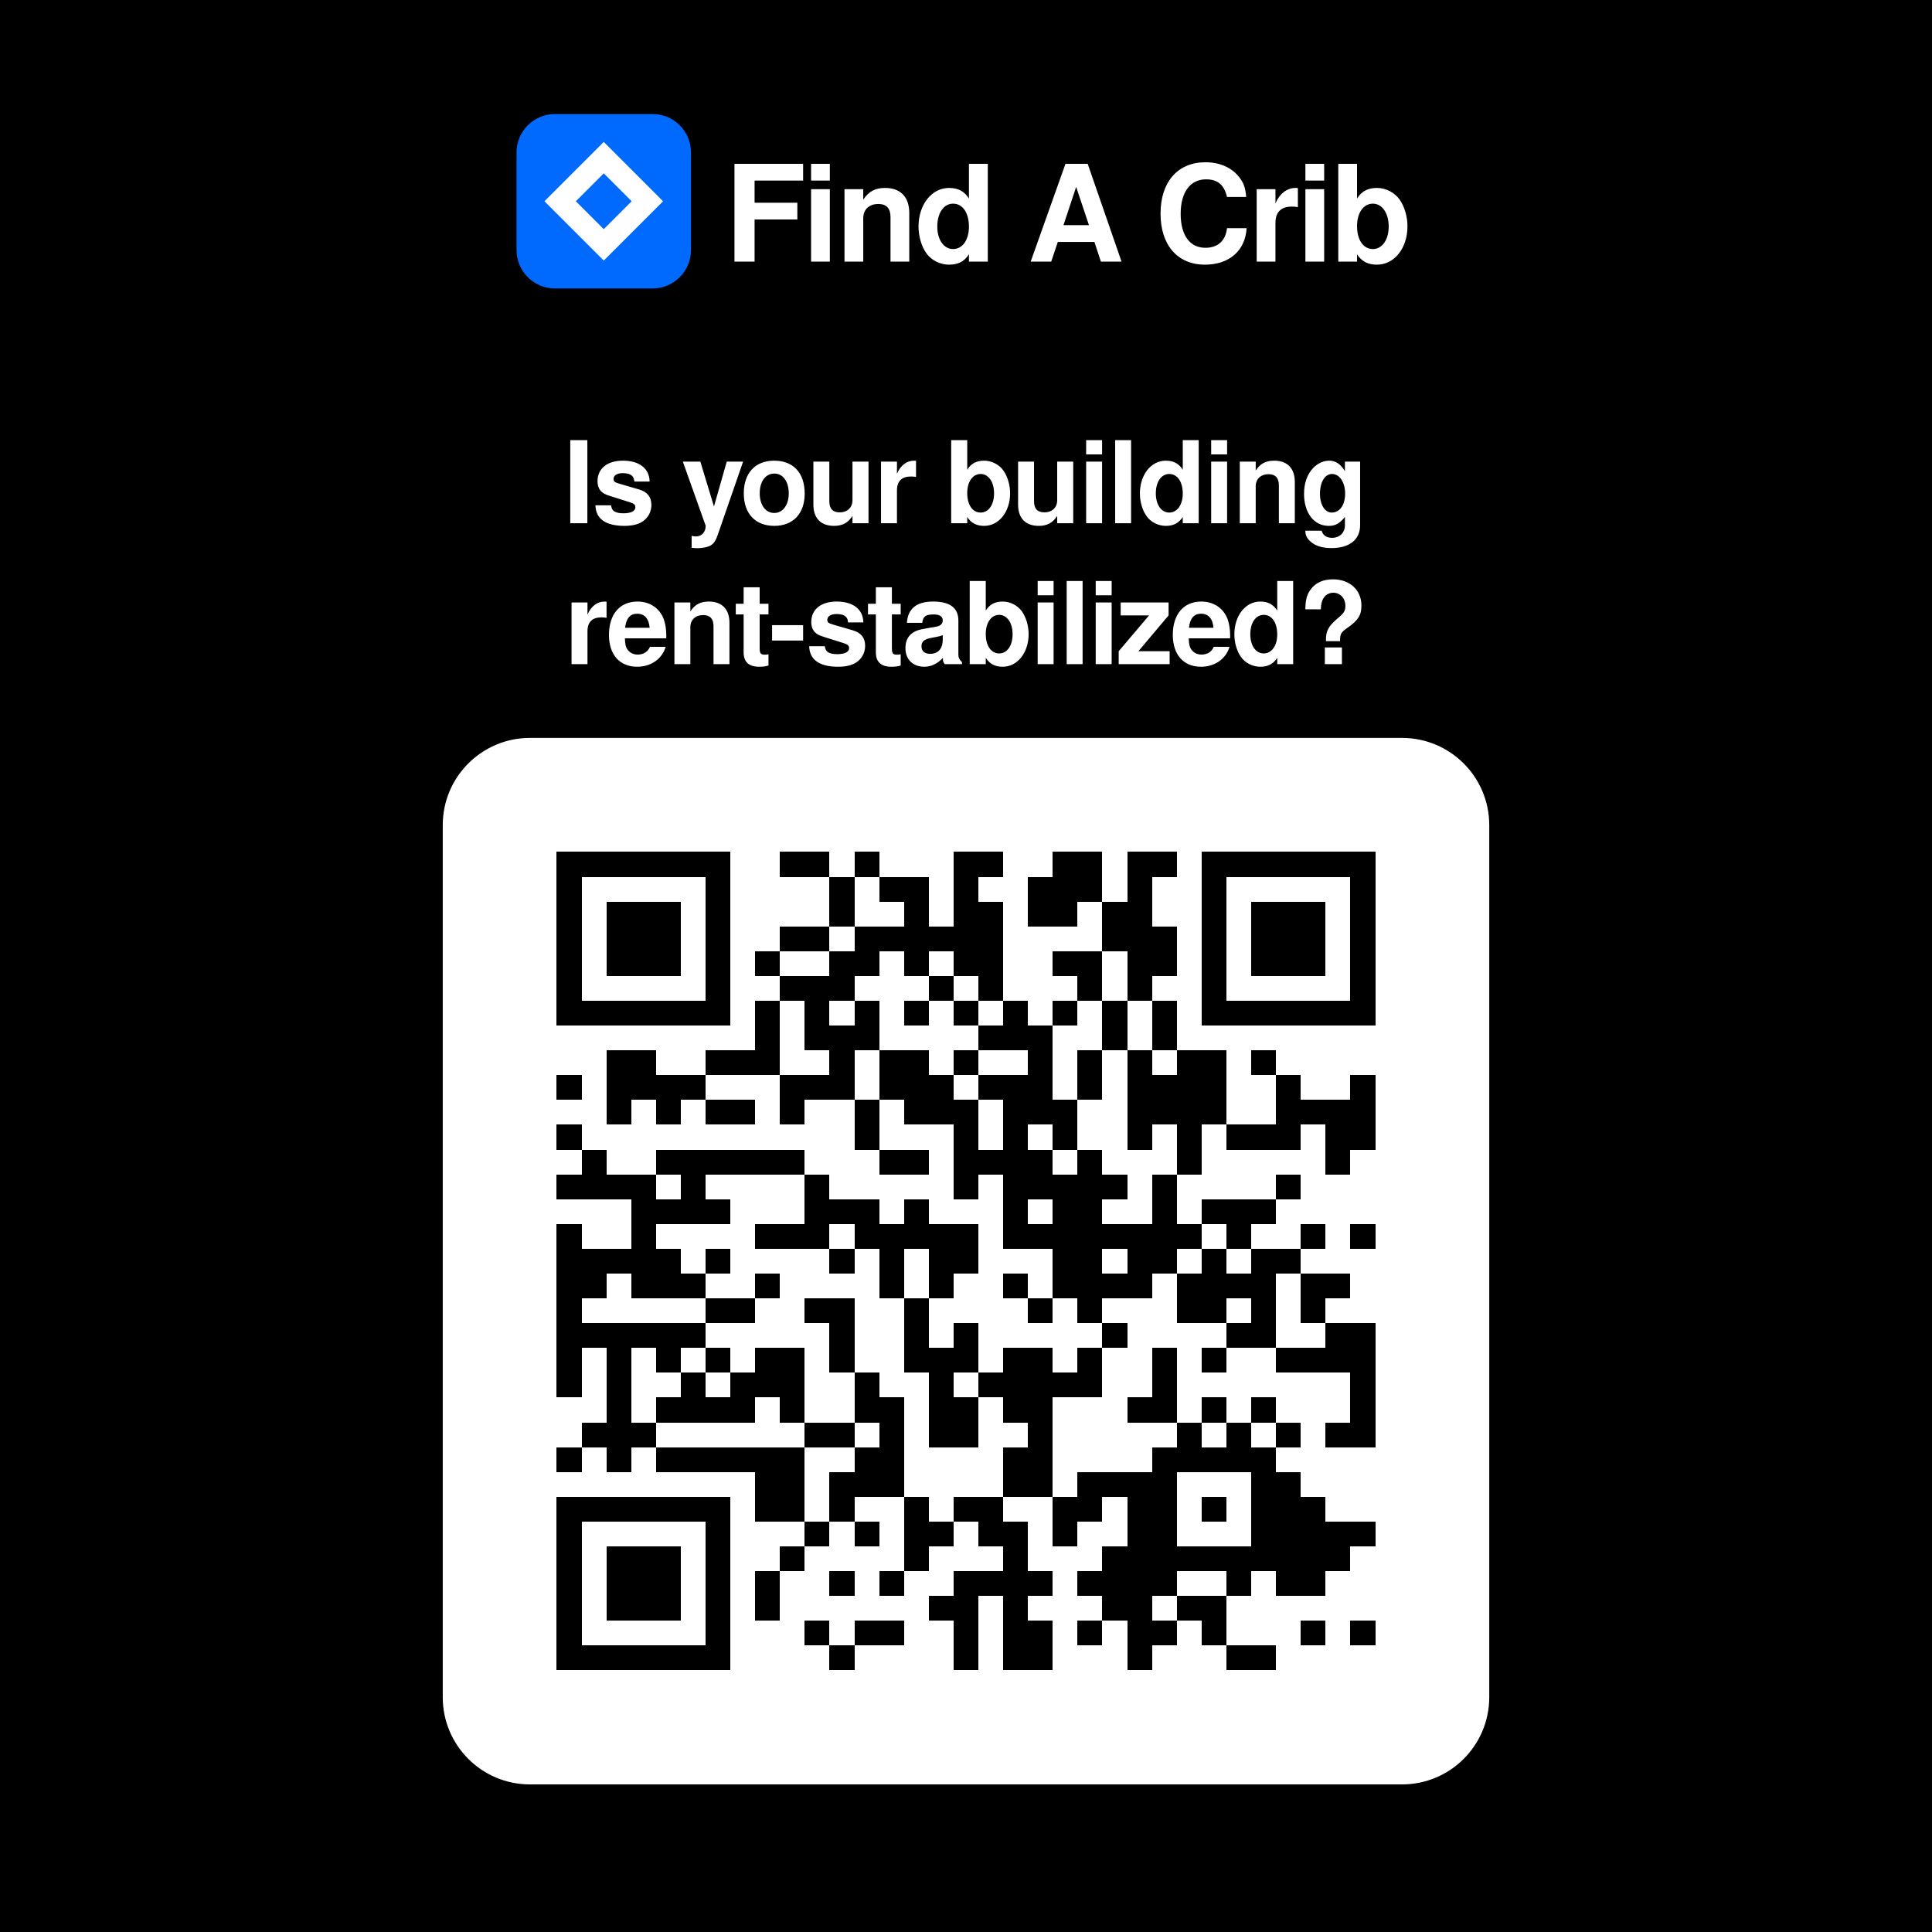
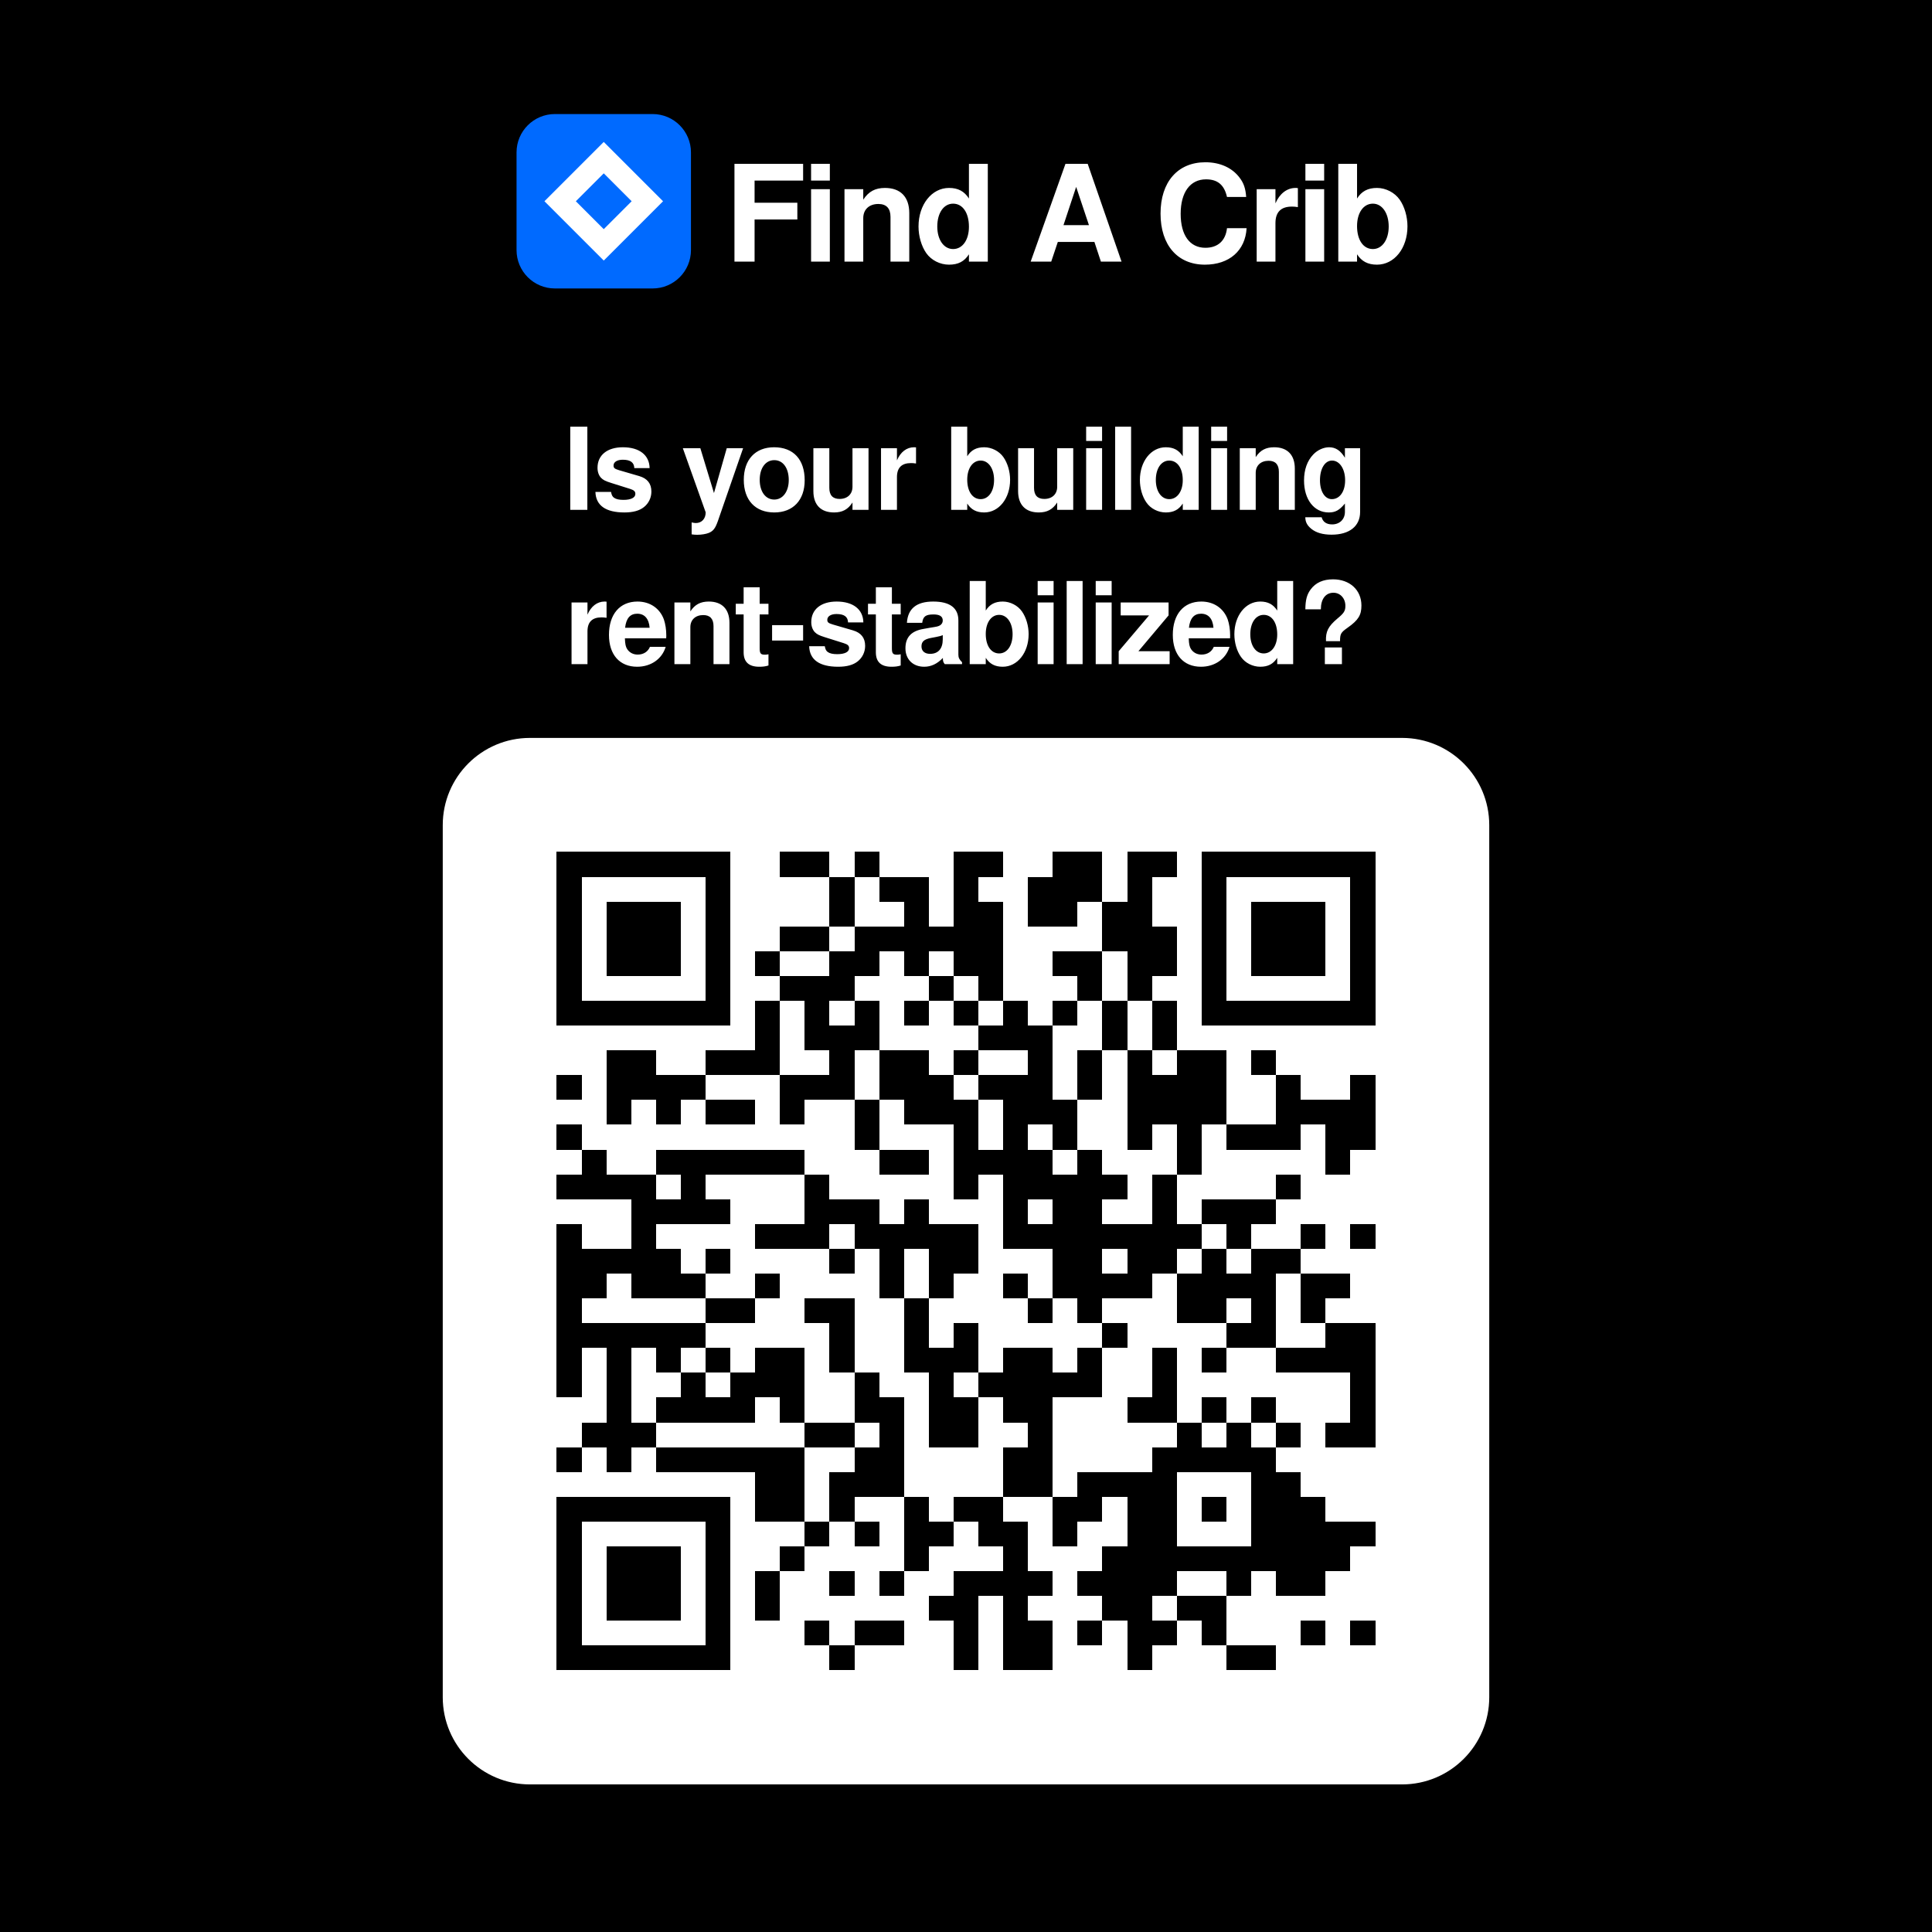
<svg xmlns="http://www.w3.org/2000/svg" width="4in" height="4in" viewBox="0 0 288.00 288.00">
  <rect x="0.00" y="0.00" width="288.00" height="288.00" rx="0.00" fill="#000000" />
  <rect x="77.00" y="17.00" width="26.00" height="26.00" rx="5.72" fill="#006AFF" />
  <path d="M90.00,21.16 L98.84,30.00 L90.00,38.84 L81.16,30.00 Z" fill="#FFFFFF" />
  <path d="M90.00,25.84 L94.16,30.00 L90.00,34.16 L85.84,30.00 Z" fill="#006AFF" />
  <text x="108.00" y="39.00" font-family="Helvetica Neue, Helvetica, Arial, sans-serif" font-size="20.00" font-weight="700" fill="#FFFFFF" text-anchor="start" letter-spacing="-0.50">Find A Crib</text>
-   <text x="144.00" y="78.00" font-family="Helvetica Neue, Helvetica, Arial, sans-serif" font-size="17.00" font-weight="700" fill="#FFFFFF" text-anchor="middle" letter-spacing="-0.40">Is your building</text>
+   <text x="144.00" y="76.00" font-family="Helvetica Neue, Helvetica, Arial, sans-serif" font-size="17.00" font-weight="700" fill="#FFFFFF" text-anchor="middle" letter-spacing="-0.40">Is your building</text>
  <text x="144.00" y="99.00" font-family="Helvetica Neue, Helvetica, Arial, sans-serif" font-size="17.00" font-weight="700" fill="#FFFFFF" text-anchor="middle" letter-spacing="-0.40">rent-stabilized?</text>
  <rect x="66.00" y="110.00" width="156.00" height="156.00" rx="13.00" fill="#FFFFFF" />
  <path d="M83.000,127.000h3.697v3.697h-3.697zM86.697,127.000h3.697v3.697h-3.697zM90.394,127.000h3.697v3.697h-3.697zM94.091,127.000h3.697v3.697h-3.697zM97.788,127.000h3.697v3.697h-3.697zM101.485,127.000h3.697v3.697h-3.697zM105.182,127.000h3.697v3.697h-3.697zM116.273,127.000h3.697v3.697h-3.697zM119.970,127.000h3.697v3.697h-3.697zM127.364,127.000h3.697v3.697h-3.697zM142.152,127.000h3.697v3.697h-3.697zM145.848,127.000h3.697v3.697h-3.697zM156.939,127.000h3.697v3.697h-3.697zM160.636,127.000h3.697v3.697h-3.697zM168.030,127.000h3.697v3.697h-3.697zM171.727,127.000h3.697v3.697h-3.697zM179.121,127.000h3.697v3.697h-3.697zM182.818,127.000h3.697v3.697h-3.697zM186.515,127.000h3.697v3.697h-3.697zM190.212,127.000h3.697v3.697h-3.697zM193.909,127.000h3.697v3.697h-3.697zM197.606,127.000h3.697v3.697h-3.697zM201.303,127.000h3.697v3.697h-3.697zM83.000,130.697h3.697v3.697h-3.697zM105.182,130.697h3.697v3.697h-3.697zM123.667,130.697h3.697v3.697h-3.697zM131.061,130.697h3.697v3.697h-3.697zM134.758,130.697h3.697v3.697h-3.697zM142.152,130.697h3.697v3.697h-3.697zM153.242,130.697h3.697v3.697h-3.697zM156.939,130.697h3.697v3.697h-3.697zM160.636,130.697h3.697v3.697h-3.697zM168.030,130.697h3.697v3.697h-3.697zM179.121,130.697h3.697v3.697h-3.697zM201.303,130.697h3.697v3.697h-3.697zM83.000,134.394h3.697v3.697h-3.697zM90.394,134.394h3.697v3.697h-3.697zM94.091,134.394h3.697v3.697h-3.697zM97.788,134.394h3.697v3.697h-3.697zM105.182,134.394h3.697v3.697h-3.697zM123.667,134.394h3.697v3.697h-3.697zM134.758,134.394h3.697v3.697h-3.697zM142.152,134.394h3.697v3.697h-3.697zM145.848,134.394h3.697v3.697h-3.697zM153.242,134.394h3.697v3.697h-3.697zM156.939,134.394h3.697v3.697h-3.697zM164.333,134.394h3.697v3.697h-3.697zM168.030,134.394h3.697v3.697h-3.697zM179.121,134.394h3.697v3.697h-3.697zM186.515,134.394h3.697v3.697h-3.697zM190.212,134.394h3.697v3.697h-3.697zM193.909,134.394h3.697v3.697h-3.697zM201.303,134.394h3.697v3.697h-3.697zM83.000,138.091h3.697v3.697h-3.697zM90.394,138.091h3.697v3.697h-3.697zM94.091,138.091h3.697v3.697h-3.697zM97.788,138.091h3.697v3.697h-3.697zM105.182,138.091h3.697v3.697h-3.697zM116.273,138.091h3.697v3.697h-3.697zM119.970,138.091h3.697v3.697h-3.697zM127.364,138.091h3.697v3.697h-3.697zM131.061,138.091h3.697v3.697h-3.697zM134.758,138.091h3.697v3.697h-3.697zM138.455,138.091h3.697v3.697h-3.697zM142.152,138.091h3.697v3.697h-3.697zM145.848,138.091h3.697v3.697h-3.697zM164.333,138.091h3.697v3.697h-3.697zM168.030,138.091h3.697v3.697h-3.697zM171.727,138.091h3.697v3.697h-3.697zM179.121,138.091h3.697v3.697h-3.697zM186.515,138.091h3.697v3.697h-3.697zM190.212,138.091h3.697v3.697h-3.697zM193.909,138.091h3.697v3.697h-3.697zM201.303,138.091h3.697v3.697h-3.697zM83.000,141.788h3.697v3.697h-3.697zM90.394,141.788h3.697v3.697h-3.697zM94.091,141.788h3.697v3.697h-3.697zM97.788,141.788h3.697v3.697h-3.697zM105.182,141.788h3.697v3.697h-3.697zM112.576,141.788h3.697v3.697h-3.697zM123.667,141.788h3.697v3.697h-3.697zM127.364,141.788h3.697v3.697h-3.697zM134.758,141.788h3.697v3.697h-3.697zM142.152,141.788h3.697v3.697h-3.697zM145.848,141.788h3.697v3.697h-3.697zM156.939,141.788h3.697v3.697h-3.697zM160.636,141.788h3.697v3.697h-3.697zM168.030,141.788h3.697v3.697h-3.697zM171.727,141.788h3.697v3.697h-3.697zM179.121,141.788h3.697v3.697h-3.697zM186.515,141.788h3.697v3.697h-3.697zM190.212,141.788h3.697v3.697h-3.697zM193.909,141.788h3.697v3.697h-3.697zM201.303,141.788h3.697v3.697h-3.697zM83.000,145.485h3.697v3.697h-3.697zM105.182,145.485h3.697v3.697h-3.697zM116.273,145.485h3.697v3.697h-3.697zM119.970,145.485h3.697v3.697h-3.697zM123.667,145.485h3.697v3.697h-3.697zM138.455,145.485h3.697v3.697h-3.697zM145.848,145.485h3.697v3.697h-3.697zM160.636,145.485h3.697v3.697h-3.697zM168.030,145.485h3.697v3.697h-3.697zM179.121,145.485h3.697v3.697h-3.697zM201.303,145.485h3.697v3.697h-3.697zM83.000,149.182h3.697v3.697h-3.697zM86.697,149.182h3.697v3.697h-3.697zM90.394,149.182h3.697v3.697h-3.697zM94.091,149.182h3.697v3.697h-3.697zM97.788,149.182h3.697v3.697h-3.697zM101.485,149.182h3.697v3.697h-3.697zM105.182,149.182h3.697v3.697h-3.697zM112.576,149.182h3.697v3.697h-3.697zM119.970,149.182h3.697v3.697h-3.697zM127.364,149.182h3.697v3.697h-3.697zM134.758,149.182h3.697v3.697h-3.697zM142.152,149.182h3.697v3.697h-3.697zM149.545,149.182h3.697v3.697h-3.697zM156.939,149.182h3.697v3.697h-3.697zM164.333,149.182h3.697v3.697h-3.697zM171.727,149.182h3.697v3.697h-3.697zM179.121,149.182h3.697v3.697h-3.697zM182.818,149.182h3.697v3.697h-3.697zM186.515,149.182h3.697v3.697h-3.697zM190.212,149.182h3.697v3.697h-3.697zM193.909,149.182h3.697v3.697h-3.697zM197.606,149.182h3.697v3.697h-3.697zM201.303,149.182h3.697v3.697h-3.697zM112.576,152.879h3.697v3.697h-3.697zM119.970,152.879h3.697v3.697h-3.697zM123.667,152.879h3.697v3.697h-3.697zM127.364,152.879h3.697v3.697h-3.697zM145.848,152.879h3.697v3.697h-3.697zM149.545,152.879h3.697v3.697h-3.697zM153.242,152.879h3.697v3.697h-3.697zM164.333,152.879h3.697v3.697h-3.697zM171.727,152.879h3.697v3.697h-3.697zM90.394,156.576h3.697v3.697h-3.697zM94.091,156.576h3.697v3.697h-3.697zM105.182,156.576h3.697v3.697h-3.697zM108.879,156.576h3.697v3.697h-3.697zM112.576,156.576h3.697v3.697h-3.697zM123.667,156.576h3.697v3.697h-3.697zM131.061,156.576h3.697v3.697h-3.697zM134.758,156.576h3.697v3.697h-3.697zM142.152,156.576h3.697v3.697h-3.697zM153.242,156.576h3.697v3.697h-3.697zM160.636,156.576h3.697v3.697h-3.697zM168.030,156.576h3.697v3.697h-3.697zM175.424,156.576h3.697v3.697h-3.697zM179.121,156.576h3.697v3.697h-3.697zM186.515,156.576h3.697v3.697h-3.697zM83.000,160.273h3.697v3.697h-3.697zM90.394,160.273h3.697v3.697h-3.697zM94.091,160.273h3.697v3.697h-3.697zM97.788,160.273h3.697v3.697h-3.697zM101.485,160.273h3.697v3.697h-3.697zM116.273,160.273h3.697v3.697h-3.697zM119.970,160.273h3.697v3.697h-3.697zM123.667,160.273h3.697v3.697h-3.697zM131.061,160.273h3.697v3.697h-3.697zM134.758,160.273h3.697v3.697h-3.697zM138.455,160.273h3.697v3.697h-3.697zM145.848,160.273h3.697v3.697h-3.697zM149.545,160.273h3.697v3.697h-3.697zM153.242,160.273h3.697v3.697h-3.697zM160.636,160.273h3.697v3.697h-3.697zM168.030,160.273h3.697v3.697h-3.697zM171.727,160.273h3.697v3.697h-3.697zM175.424,160.273h3.697v3.697h-3.697zM179.121,160.273h3.697v3.697h-3.697zM190.212,160.273h3.697v3.697h-3.697zM201.303,160.273h3.697v3.697h-3.697zM90.394,163.970h3.697v3.697h-3.697zM97.788,163.970h3.697v3.697h-3.697zM105.182,163.970h3.697v3.697h-3.697zM108.879,163.970h3.697v3.697h-3.697zM116.273,163.970h3.697v3.697h-3.697zM127.364,163.970h3.697v3.697h-3.697zM134.758,163.970h3.697v3.697h-3.697zM138.455,163.970h3.697v3.697h-3.697zM142.152,163.970h3.697v3.697h-3.697zM149.545,163.970h3.697v3.697h-3.697zM153.242,163.970h3.697v3.697h-3.697zM156.939,163.970h3.697v3.697h-3.697zM168.030,163.970h3.697v3.697h-3.697zM171.727,163.970h3.697v3.697h-3.697zM175.424,163.970h3.697v3.697h-3.697zM179.121,163.970h3.697v3.697h-3.697zM190.212,163.970h3.697v3.697h-3.697zM193.909,163.970h3.697v3.697h-3.697zM197.606,163.970h3.697v3.697h-3.697zM201.303,163.970h3.697v3.697h-3.697zM83.000,167.667h3.697v3.697h-3.697zM127.364,167.667h3.697v3.697h-3.697zM142.152,167.667h3.697v3.697h-3.697zM149.545,167.667h3.697v3.697h-3.697zM156.939,167.667h3.697v3.697h-3.697zM168.030,167.667h3.697v3.697h-3.697zM175.424,167.667h3.697v3.697h-3.697zM182.818,167.667h3.697v3.697h-3.697zM186.515,167.667h3.697v3.697h-3.697zM190.212,167.667h3.697v3.697h-3.697zM197.606,167.667h3.697v3.697h-3.697zM201.303,167.667h3.697v3.697h-3.697zM86.697,171.364h3.697v3.697h-3.697zM97.788,171.364h3.697v3.697h-3.697zM101.485,171.364h3.697v3.697h-3.697zM105.182,171.364h3.697v3.697h-3.697zM108.879,171.364h3.697v3.697h-3.697zM112.576,171.364h3.697v3.697h-3.697zM116.273,171.364h3.697v3.697h-3.697zM131.061,171.364h3.697v3.697h-3.697zM134.758,171.364h3.697v3.697h-3.697zM142.152,171.364h3.697v3.697h-3.697zM145.848,171.364h3.697v3.697h-3.697zM149.545,171.364h3.697v3.697h-3.697zM153.242,171.364h3.697v3.697h-3.697zM160.636,171.364h3.697v3.697h-3.697zM175.424,171.364h3.697v3.697h-3.697zM197.606,171.364h3.697v3.697h-3.697zM83.000,175.061h3.697v3.697h-3.697zM86.697,175.061h3.697v3.697h-3.697zM90.394,175.061h3.697v3.697h-3.697zM94.091,175.061h3.697v3.697h-3.697zM101.485,175.061h3.697v3.697h-3.697zM119.970,175.061h3.697v3.697h-3.697zM142.152,175.061h3.697v3.697h-3.697zM149.545,175.061h3.697v3.697h-3.697zM153.242,175.061h3.697v3.697h-3.697zM156.939,175.061h3.697v3.697h-3.697zM160.636,175.061h3.697v3.697h-3.697zM164.333,175.061h3.697v3.697h-3.697zM171.727,175.061h3.697v3.697h-3.697zM190.212,175.061h3.697v3.697h-3.697zM94.091,178.758h3.697v3.697h-3.697zM97.788,178.758h3.697v3.697h-3.697zM101.485,178.758h3.697v3.697h-3.697zM105.182,178.758h3.697v3.697h-3.697zM119.970,178.758h3.697v3.697h-3.697zM123.667,178.758h3.697v3.697h-3.697zM127.364,178.758h3.697v3.697h-3.697zM134.758,178.758h3.697v3.697h-3.697zM149.545,178.758h3.697v3.697h-3.697zM156.939,178.758h3.697v3.697h-3.697zM160.636,178.758h3.697v3.697h-3.697zM171.727,178.758h3.697v3.697h-3.697zM179.121,178.758h3.697v3.697h-3.697zM182.818,178.758h3.697v3.697h-3.697zM186.515,178.758h3.697v3.697h-3.697zM83.000,182.455h3.697v3.697h-3.697zM94.091,182.455h3.697v3.697h-3.697zM112.576,182.455h3.697v3.697h-3.697zM116.273,182.455h3.697v3.697h-3.697zM119.970,182.455h3.697v3.697h-3.697zM127.364,182.455h3.697v3.697h-3.697zM131.061,182.455h3.697v3.697h-3.697zM134.758,182.455h3.697v3.697h-3.697zM138.455,182.455h3.697v3.697h-3.697zM142.152,182.455h3.697v3.697h-3.697zM149.545,182.455h3.697v3.697h-3.697zM153.242,182.455h3.697v3.697h-3.697zM156.939,182.455h3.697v3.697h-3.697zM160.636,182.455h3.697v3.697h-3.697zM164.333,182.455h3.697v3.697h-3.697zM168.030,182.455h3.697v3.697h-3.697zM171.727,182.455h3.697v3.697h-3.697zM175.424,182.455h3.697v3.697h-3.697zM182.818,182.455h3.697v3.697h-3.697zM193.909,182.455h3.697v3.697h-3.697zM201.303,182.455h3.697v3.697h-3.697zM83.000,186.152h3.697v3.697h-3.697zM86.697,186.152h3.697v3.697h-3.697zM90.394,186.152h3.697v3.697h-3.697zM94.091,186.152h3.697v3.697h-3.697zM97.788,186.152h3.697v3.697h-3.697zM105.182,186.152h3.697v3.697h-3.697zM123.667,186.152h3.697v3.697h-3.697zM131.061,186.152h3.697v3.697h-3.697zM138.455,186.152h3.697v3.697h-3.697zM142.152,186.152h3.697v3.697h-3.697zM156.939,186.152h3.697v3.697h-3.697zM160.636,186.152h3.697v3.697h-3.697zM168.030,186.152h3.697v3.697h-3.697zM171.727,186.152h3.697v3.697h-3.697zM179.121,186.152h3.697v3.697h-3.697zM186.515,186.152h3.697v3.697h-3.697zM190.212,186.152h3.697v3.697h-3.697zM83.000,189.848h3.697v3.697h-3.697zM86.697,189.848h3.697v3.697h-3.697zM94.091,189.848h3.697v3.697h-3.697zM97.788,189.848h3.697v3.697h-3.697zM101.485,189.848h3.697v3.697h-3.697zM112.576,189.848h3.697v3.697h-3.697zM131.061,189.848h3.697v3.697h-3.697zM138.455,189.848h3.697v3.697h-3.697zM149.545,189.848h3.697v3.697h-3.697zM156.939,189.848h3.697v3.697h-3.697zM160.636,189.848h3.697v3.697h-3.697zM164.333,189.848h3.697v3.697h-3.697zM168.030,189.848h3.697v3.697h-3.697zM175.424,189.848h3.697v3.697h-3.697zM179.121,189.848h3.697v3.697h-3.697zM182.818,189.848h3.697v3.697h-3.697zM186.515,189.848h3.697v3.697h-3.697zM193.909,189.848h3.697v3.697h-3.697zM197.606,189.848h3.697v3.697h-3.697zM83.000,193.545h3.697v3.697h-3.697zM105.182,193.545h3.697v3.697h-3.697zM108.879,193.545h3.697v3.697h-3.697zM119.970,193.545h3.697v3.697h-3.697zM123.667,193.545h3.697v3.697h-3.697zM134.758,193.545h3.697v3.697h-3.697zM153.242,193.545h3.697v3.697h-3.697zM160.636,193.545h3.697v3.697h-3.697zM175.424,193.545h3.697v3.697h-3.697zM179.121,193.545h3.697v3.697h-3.697zM186.515,193.545h3.697v3.697h-3.697zM193.909,193.545h3.697v3.697h-3.697zM83.000,197.242h3.697v3.697h-3.697zM86.697,197.242h3.697v3.697h-3.697zM90.394,197.242h3.697v3.697h-3.697zM94.091,197.242h3.697v3.697h-3.697zM97.788,197.242h3.697v3.697h-3.697zM101.485,197.242h3.697v3.697h-3.697zM123.667,197.242h3.697v3.697h-3.697zM134.758,197.242h3.697v3.697h-3.697zM142.152,197.242h3.697v3.697h-3.697zM164.333,197.242h3.697v3.697h-3.697zM182.818,197.242h3.697v3.697h-3.697zM186.515,197.242h3.697v3.697h-3.697zM197.606,197.242h3.697v3.697h-3.697zM201.303,197.242h3.697v3.697h-3.697zM83.000,200.939h3.697v3.697h-3.697zM90.394,200.939h3.697v3.697h-3.697zM97.788,200.939h3.697v3.697h-3.697zM105.182,200.939h3.697v3.697h-3.697zM112.576,200.939h3.697v3.697h-3.697zM116.273,200.939h3.697v3.697h-3.697zM123.667,200.939h3.697v3.697h-3.697zM134.758,200.939h3.697v3.697h-3.697zM138.455,200.939h3.697v3.697h-3.697zM142.152,200.939h3.697v3.697h-3.697zM149.545,200.939h3.697v3.697h-3.697zM153.242,200.939h3.697v3.697h-3.697zM160.636,200.939h3.697v3.697h-3.697zM171.727,200.939h3.697v3.697h-3.697zM179.121,200.939h3.697v3.697h-3.697zM190.212,200.939h3.697v3.697h-3.697zM193.909,200.939h3.697v3.697h-3.697zM197.606,200.939h3.697v3.697h-3.697zM201.303,200.939h3.697v3.697h-3.697zM83.000,204.636h3.697v3.697h-3.697zM90.394,204.636h3.697v3.697h-3.697zM101.485,204.636h3.697v3.697h-3.697zM108.879,204.636h3.697v3.697h-3.697zM112.576,204.636h3.697v3.697h-3.697zM116.273,204.636h3.697v3.697h-3.697zM127.364,204.636h3.697v3.697h-3.697zM138.455,204.636h3.697v3.697h-3.697zM145.848,204.636h3.697v3.697h-3.697zM149.545,204.636h3.697v3.697h-3.697zM153.242,204.636h3.697v3.697h-3.697zM156.939,204.636h3.697v3.697h-3.697zM160.636,204.636h3.697v3.697h-3.697zM171.727,204.636h3.697v3.697h-3.697zM201.303,204.636h3.697v3.697h-3.697zM90.394,208.333h3.697v3.697h-3.697zM97.788,208.333h3.697v3.697h-3.697zM101.485,208.333h3.697v3.697h-3.697zM105.182,208.333h3.697v3.697h-3.697zM108.879,208.333h3.697v3.697h-3.697zM116.273,208.333h3.697v3.697h-3.697zM127.364,208.333h3.697v3.697h-3.697zM131.061,208.333h3.697v3.697h-3.697zM138.455,208.333h3.697v3.697h-3.697zM142.152,208.333h3.697v3.697h-3.697zM149.545,208.333h3.697v3.697h-3.697zM153.242,208.333h3.697v3.697h-3.697zM168.030,208.333h3.697v3.697h-3.697zM171.727,208.333h3.697v3.697h-3.697zM179.121,208.333h3.697v3.697h-3.697zM186.515,208.333h3.697v3.697h-3.697zM201.303,208.333h3.697v3.697h-3.697zM86.697,212.030h3.697v3.697h-3.697zM90.394,212.030h3.697v3.697h-3.697zM94.091,212.030h3.697v3.697h-3.697zM119.970,212.030h3.697v3.697h-3.697zM123.667,212.030h3.697v3.697h-3.697zM131.061,212.030h3.697v3.697h-3.697zM138.455,212.030h3.697v3.697h-3.697zM142.152,212.030h3.697v3.697h-3.697zM153.242,212.030h3.697v3.697h-3.697zM175.424,212.030h3.697v3.697h-3.697zM182.818,212.030h3.697v3.697h-3.697zM190.212,212.030h3.697v3.697h-3.697zM197.606,212.030h3.697v3.697h-3.697zM201.303,212.030h3.697v3.697h-3.697zM83.000,215.727h3.697v3.697h-3.697zM90.394,215.727h3.697v3.697h-3.697zM97.788,215.727h3.697v3.697h-3.697zM101.485,215.727h3.697v3.697h-3.697zM105.182,215.727h3.697v3.697h-3.697zM108.879,215.727h3.697v3.697h-3.697zM112.576,215.727h3.697v3.697h-3.697zM116.273,215.727h3.697v3.697h-3.697zM127.364,215.727h3.697v3.697h-3.697zM131.061,215.727h3.697v3.697h-3.697zM149.545,215.727h3.697v3.697h-3.697zM153.242,215.727h3.697v3.697h-3.697zM171.727,215.727h3.697v3.697h-3.697zM175.424,215.727h3.697v3.697h-3.697zM179.121,215.727h3.697v3.697h-3.697zM182.818,215.727h3.697v3.697h-3.697zM186.515,215.727h3.697v3.697h-3.697zM112.576,219.424h3.697v3.697h-3.697zM116.273,219.424h3.697v3.697h-3.697zM123.667,219.424h3.697v3.697h-3.697zM127.364,219.424h3.697v3.697h-3.697zM131.061,219.424h3.697v3.697h-3.697zM149.545,219.424h3.697v3.697h-3.697zM153.242,219.424h3.697v3.697h-3.697zM160.636,219.424h3.697v3.697h-3.697zM164.333,219.424h3.697v3.697h-3.697zM168.030,219.424h3.697v3.697h-3.697zM171.727,219.424h3.697v3.697h-3.697zM186.515,219.424h3.697v3.697h-3.697zM190.212,219.424h3.697v3.697h-3.697zM83.000,223.121h3.697v3.697h-3.697zM86.697,223.121h3.697v3.697h-3.697zM90.394,223.121h3.697v3.697h-3.697zM94.091,223.121h3.697v3.697h-3.697zM97.788,223.121h3.697v3.697h-3.697zM101.485,223.121h3.697v3.697h-3.697zM105.182,223.121h3.697v3.697h-3.697zM112.576,223.121h3.697v3.697h-3.697zM116.273,223.121h3.697v3.697h-3.697zM123.667,223.121h3.697v3.697h-3.697zM134.758,223.121h3.697v3.697h-3.697zM142.152,223.121h3.697v3.697h-3.697zM145.848,223.121h3.697v3.697h-3.697zM156.939,223.121h3.697v3.697h-3.697zM160.636,223.121h3.697v3.697h-3.697zM168.030,223.121h3.697v3.697h-3.697zM171.727,223.121h3.697v3.697h-3.697zM179.121,223.121h3.697v3.697h-3.697zM186.515,223.121h3.697v3.697h-3.697zM190.212,223.121h3.697v3.697h-3.697zM193.909,223.121h3.697v3.697h-3.697zM83.000,226.818h3.697v3.697h-3.697zM105.182,226.818h3.697v3.697h-3.697zM119.970,226.818h3.697v3.697h-3.697zM127.364,226.818h3.697v3.697h-3.697zM134.758,226.818h3.697v3.697h-3.697zM138.455,226.818h3.697v3.697h-3.697zM145.848,226.818h3.697v3.697h-3.697zM149.545,226.818h3.697v3.697h-3.697zM156.939,226.818h3.697v3.697h-3.697zM168.030,226.818h3.697v3.697h-3.697zM171.727,226.818h3.697v3.697h-3.697zM186.515,226.818h3.697v3.697h-3.697zM190.212,226.818h3.697v3.697h-3.697zM193.909,226.818h3.697v3.697h-3.697zM197.606,226.818h3.697v3.697h-3.697zM201.303,226.818h3.697v3.697h-3.697zM83.000,230.515h3.697v3.697h-3.697zM90.394,230.515h3.697v3.697h-3.697zM94.091,230.515h3.697v3.697h-3.697zM97.788,230.515h3.697v3.697h-3.697zM105.182,230.515h3.697v3.697h-3.697zM116.273,230.515h3.697v3.697h-3.697zM134.758,230.515h3.697v3.697h-3.697zM149.545,230.515h3.697v3.697h-3.697zM164.333,230.515h3.697v3.697h-3.697zM168.030,230.515h3.697v3.697h-3.697zM171.727,230.515h3.697v3.697h-3.697zM175.424,230.515h3.697v3.697h-3.697zM179.121,230.515h3.697v3.697h-3.697zM182.818,230.515h3.697v3.697h-3.697zM186.515,230.515h3.697v3.697h-3.697zM190.212,230.515h3.697v3.697h-3.697zM193.909,230.515h3.697v3.697h-3.697zM197.606,230.515h3.697v3.697h-3.697zM83.000,234.212h3.697v3.697h-3.697zM90.394,234.212h3.697v3.697h-3.697zM94.091,234.212h3.697v3.697h-3.697zM97.788,234.212h3.697v3.697h-3.697zM105.182,234.212h3.697v3.697h-3.697zM112.576,234.212h3.697v3.697h-3.697zM123.667,234.212h3.697v3.697h-3.697zM131.061,234.212h3.697v3.697h-3.697zM142.152,234.212h3.697v3.697h-3.697zM145.848,234.212h3.697v3.697h-3.697zM149.545,234.212h3.697v3.697h-3.697zM153.242,234.212h3.697v3.697h-3.697zM160.636,234.212h3.697v3.697h-3.697zM164.333,234.212h3.697v3.697h-3.697zM168.030,234.212h3.697v3.697h-3.697zM171.727,234.212h3.697v3.697h-3.697zM182.818,234.212h3.697v3.697h-3.697zM190.212,234.212h3.697v3.697h-3.697zM193.909,234.212h3.697v3.697h-3.697zM83.000,237.909h3.697v3.697h-3.697zM90.394,237.909h3.697v3.697h-3.697zM94.091,237.909h3.697v3.697h-3.697zM97.788,237.909h3.697v3.697h-3.697zM105.182,237.909h3.697v3.697h-3.697zM112.576,237.909h3.697v3.697h-3.697zM138.455,237.909h3.697v3.697h-3.697zM142.152,237.909h3.697v3.697h-3.697zM149.545,237.909h3.697v3.697h-3.697zM164.333,237.909h3.697v3.697h-3.697zM168.030,237.909h3.697v3.697h-3.697zM175.424,237.909h3.697v3.697h-3.697zM179.121,237.909h3.697v3.697h-3.697zM83.000,241.606h3.697v3.697h-3.697zM105.182,241.606h3.697v3.697h-3.697zM119.970,241.606h3.697v3.697h-3.697zM127.364,241.606h3.697v3.697h-3.697zM131.061,241.606h3.697v3.697h-3.697zM142.152,241.606h3.697v3.697h-3.697zM149.545,241.606h3.697v3.697h-3.697zM153.242,241.606h3.697v3.697h-3.697zM160.636,241.606h3.697v3.697h-3.697zM168.030,241.606h3.697v3.697h-3.697zM171.727,241.606h3.697v3.697h-3.697zM179.121,241.606h3.697v3.697h-3.697zM193.909,241.606h3.697v3.697h-3.697zM201.303,241.606h3.697v3.697h-3.697zM83.000,245.303h3.697v3.697h-3.697zM86.697,245.303h3.697v3.697h-3.697zM90.394,245.303h3.697v3.697h-3.697zM94.091,245.303h3.697v3.697h-3.697zM97.788,245.303h3.697v3.697h-3.697zM101.485,245.303h3.697v3.697h-3.697zM105.182,245.303h3.697v3.697h-3.697zM123.667,245.303h3.697v3.697h-3.697zM142.152,245.303h3.697v3.697h-3.697zM149.545,245.303h3.697v3.697h-3.697zM153.242,245.303h3.697v3.697h-3.697zM168.030,245.303h3.697v3.697h-3.697zM182.818,245.303h3.697v3.697h-3.697zM186.515,245.303h3.697v3.697h-3.697z" fill="#000000" shape-rendering="crispEdges" />
</svg>
